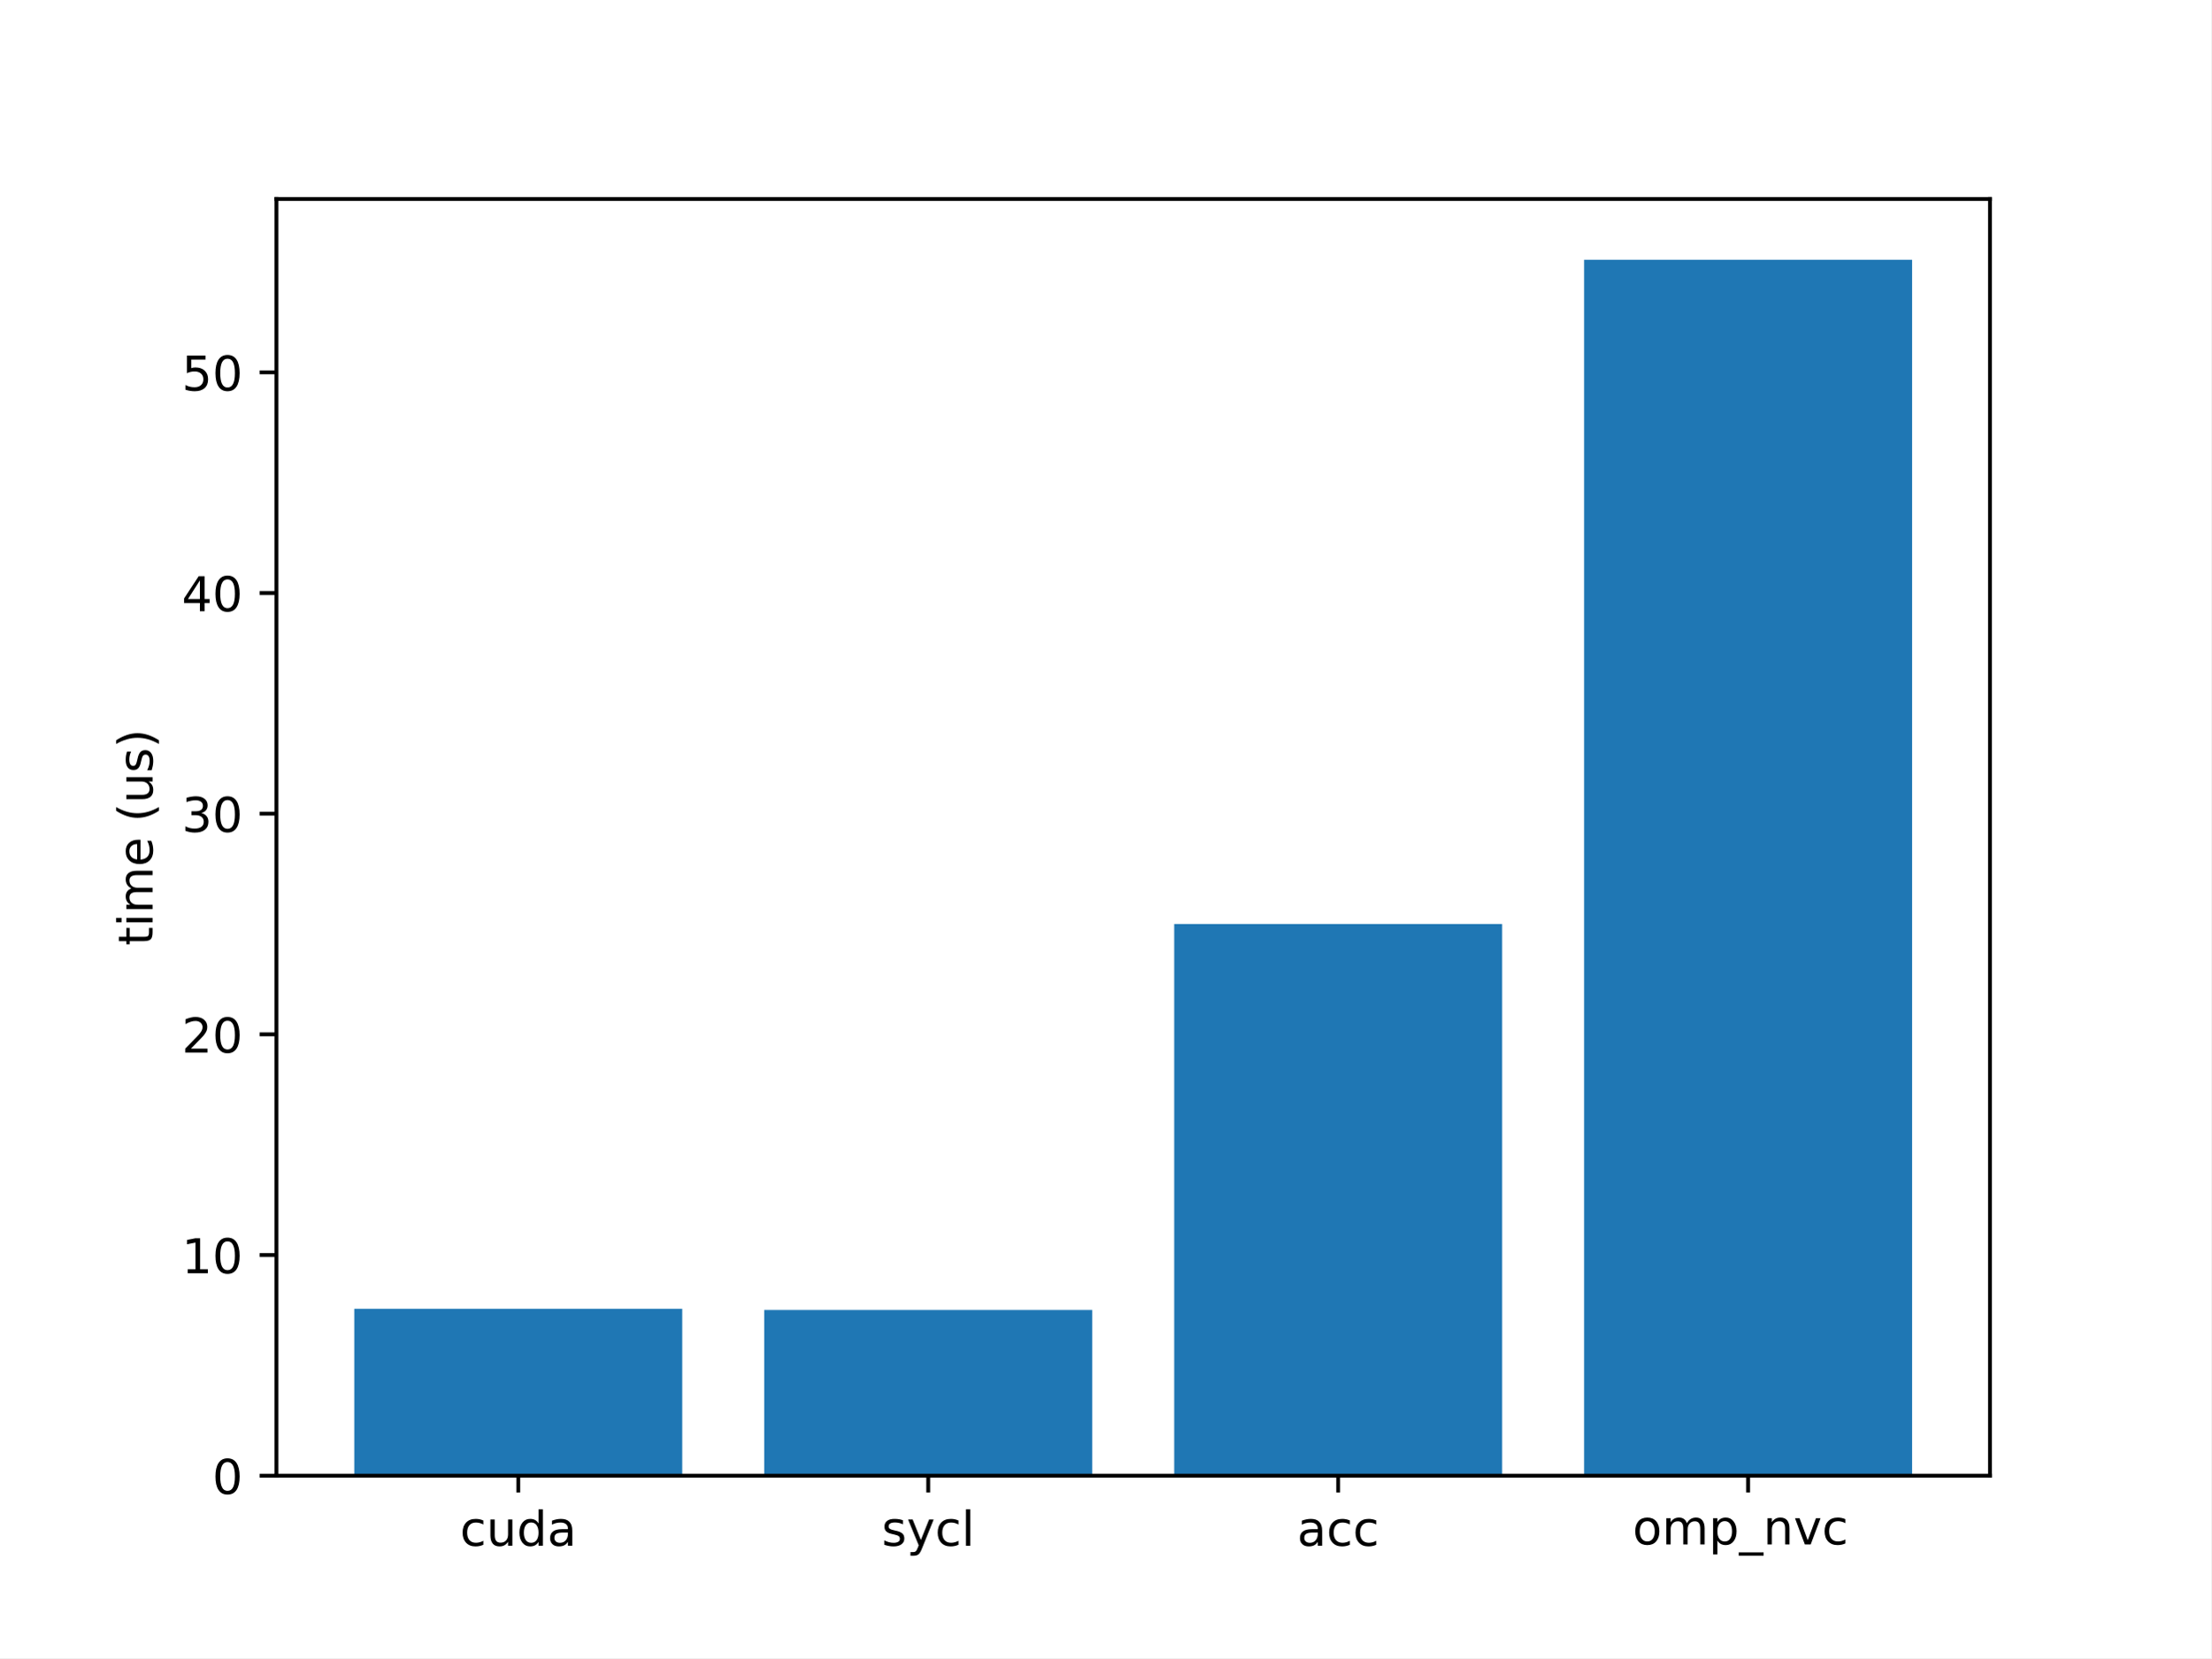
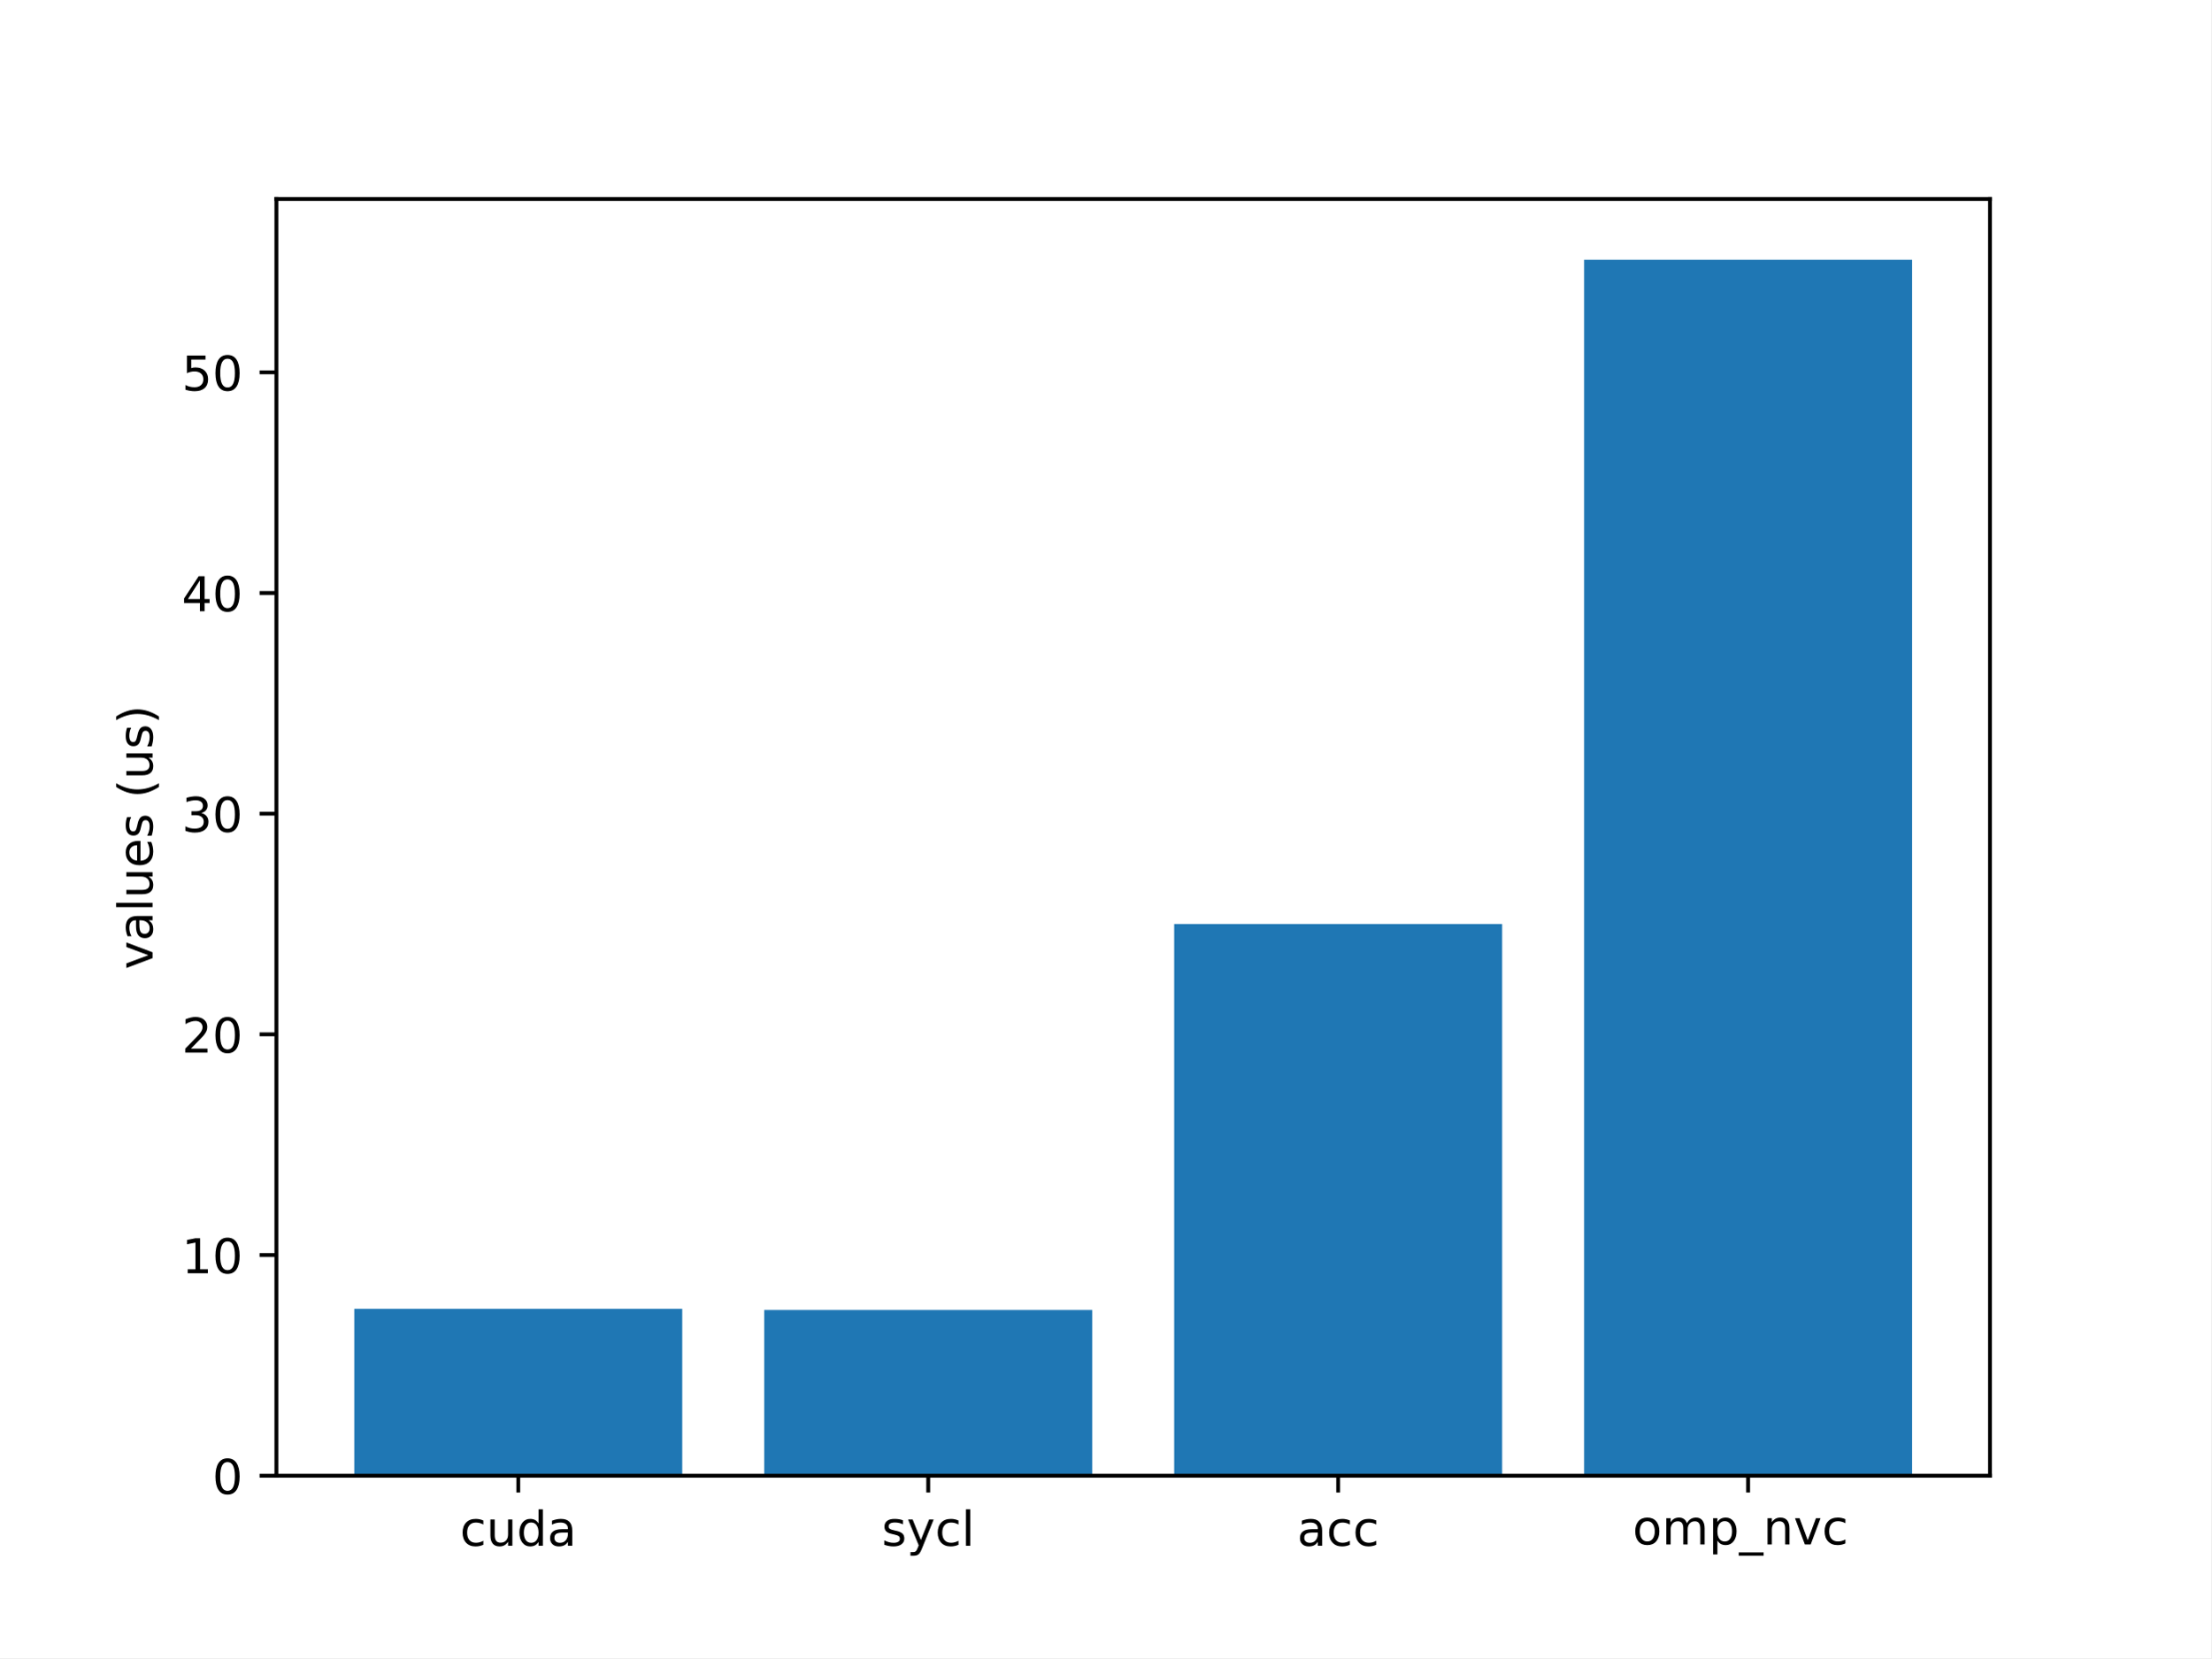
<svg xmlns="http://www.w3.org/2000/svg" xmlns:xlink="http://www.w3.org/1999/xlink" width="460.8pt" height="345.6pt" viewBox="0 0 460.8 345.6" version="1.1">
  <defs>
    <style type="text/css">*{stroke-linejoin: round; stroke-linecap: butt}</style>
  </defs>
  <g id="figure_1">
    <g id="patch_1">
      <path d="M 0 345.6  L 460.8 345.6  L 460.8 0  L 0 0  z " style="fill: #ffffff" />
    </g>
    <g id="axes_1">
      <g id="patch_2">
        <path d="M 57.6 307.584  L 414.72 307.584  L 414.72 41.472  L 57.6 41.472  z " style="fill: #ffffff" />
      </g>
      <g id="patch_3">
-         <path d="M 73.833 307.584  L 142.181 307.584  L 142.181 272.811  L 73.833 272.811  z " clip-path="url(#pb656e46886)" style="fill: #1f77b4" />
+         <path d="M 73.833 307.584  L 142.181 307.584  L 142.181 272.811  L 73.833 272.811  z " clip-path="url(#pedd0a55eb8)" style="fill: #1f77b4" />
      </g>
      <g id="patch_4">
-         <path d="M 159.268 307.584  L 227.616 307.584  L 227.616 273.041  L 159.268 273.041  z " clip-path="url(#pb656e46886)" style="fill: #1f77b4" />
+         <path d="M 159.268 307.584  L 227.616 307.584  L 227.616 273.041  L 159.268 273.041  z " clip-path="url(#pedd0a55eb8)" style="fill: #1f77b4" />
      </g>
      <g id="patch_5">
-         <path d="M 244.704 307.584  L 313.052 307.584  L 313.052 192.593  L 244.704 192.593  z " clip-path="url(#pb656e46886)" style="fill: #1f77b4" />
+         <path d="M 244.704 307.584  L 313.052 307.584  L 313.052 192.593  L 244.704 192.593  z " clip-path="url(#pedd0a55eb8)" style="fill: #1f77b4" />
      </g>
      <g id="patch_6">
-         <path d="M 330.139 307.584  L 398.487 307.584  L 398.487 54.144  L 330.139 54.144  z " clip-path="url(#pb656e46886)" style="fill: #1f77b4" />
+         <path d="M 330.139 307.584  L 398.487 307.584  L 398.487 54.144  L 330.139 54.144  z " clip-path="url(#pedd0a55eb8)" style="fill: #1f77b4" />
      </g>
      <g id="matplotlib.axis_1">
        <g id="xtick_1">
          <g id="line2d_1">
            <defs>
-               <path id="m43929fffb7" d="M 0 0  L 0 3.5  " style="stroke: #000000; stroke-width: 0.8" />
+               <path id="mfe47c7e99b" d="M 0 0  L 0 3.5  " style="stroke: #000000; stroke-width: 0.8" />
            </defs>
            <g>
-               <use xlink:href="#m43929fffb7" x="108.007" y="307.584" style="stroke: #000000; stroke-width: 0.8" />
+               <use xlink:href="#mfe47c7e99b" x="108.007" y="307.584" style="stroke: #000000; stroke-width: 0.8" />
            </g>
          </g>
          <g id="text_1">
            <g transform="translate(92.67252 322.1824) scale(0.1 -0.1)">
              <defs>
                <path id="DejaVuSans-20" transform="scale(0.015625)" />
                <path id="DejaVuSans-63" d="M 3122 3366  L 3122 2828  Q 2878 2963 2633 3030  Q 2388 3097 2138 3097  Q 1578 3097 1268 2742  Q 959 2388 959 1747  Q 959 1106 1268 751  Q 1578 397 2138 397  Q 2388 397 2633 464  Q 2878 531 3122 666  L 3122 134  Q 2881 22 2623 -34  Q 2366 -91 2075 -91  Q 1284 -91 818 406  Q 353 903 353 1747  Q 353 2603 823 3093  Q 1294 3584 2113 3584  Q 2378 3584 2631 3529  Q 2884 3475 3122 3366  z " transform="scale(0.015625)" />
                <path id="DejaVuSans-75" d="M 544 1381  L 544 3500  L 1119 3500  L 1119 1403  Q 1119 906 1312 657  Q 1506 409 1894 409  Q 2359 409 2629 706  Q 2900 1003 2900 1516  L 2900 3500  L 3475 3500  L 3475 0  L 2900 0  L 2900 538  Q 2691 219 2414 64  Q 2138 -91 1772 -91  Q 1169 -91 856 284  Q 544 659 544 1381  z M 1991 3584  L 1991 3584  z " transform="scale(0.015625)" />
                <path id="DejaVuSans-64" d="M 2906 2969  L 2906 4863  L 3481 4863  L 3481 0  L 2906 0  L 2906 525  Q 2725 213 2448 61  Q 2172 -91 1784 -91  Q 1150 -91 751 415  Q 353 922 353 1747  Q 353 2572 751 3078  Q 1150 3584 1784 3584  Q 2172 3584 2448 3432  Q 2725 3281 2906 2969  z M 947 1747  Q 947 1113 1208 752  Q 1469 391 1925 391  Q 2381 391 2643 752  Q 2906 1113 2906 1747  Q 2906 2381 2643 2742  Q 2381 3103 1925 3103  Q 1469 3103 1208 2742  Q 947 2381 947 1747  z " transform="scale(0.015625)" />
                <path id="DejaVuSans-61" d="M 2194 1759  Q 1497 1759 1228 1600  Q 959 1441 959 1056  Q 959 750 1161 570  Q 1363 391 1709 391  Q 2188 391 2477 730  Q 2766 1069 2766 1631  L 2766 1759  L 2194 1759  z M 3341 1997  L 3341 0  L 2766 0  L 2766 531  Q 2569 213 2275 61  Q 1981 -91 1556 -91  Q 1019 -91 701 211  Q 384 513 384 1019  Q 384 1609 779 1909  Q 1175 2209 1959 2209  L 2766 2209  L 2766 2266  Q 2766 2663 2505 2880  Q 2244 3097 1772 3097  Q 1472 3097 1187 3025  Q 903 2953 641 2809  L 641 3341  Q 956 3463 1253 3523  Q 1550 3584 1831 3584  Q 2591 3584 2966 3190  Q 3341 2797 3341 1997  z " transform="scale(0.015625)" />
              </defs>
              <use xlink:href="#DejaVuSans-20" />
              <use xlink:href="#DejaVuSans-63" x="31.787" />
              <use xlink:href="#DejaVuSans-75" x="86.768" />
              <use xlink:href="#DejaVuSans-64" x="150.146" />
              <use xlink:href="#DejaVuSans-61" x="213.623" />
              <use xlink:href="#DejaVuSans-20" x="274.902" />
            </g>
          </g>
        </g>
        <g id="xtick_2">
          <g id="line2d_2">
            <g>
-               <use xlink:href="#m43929fffb7" x="193.442" y="307.584" style="stroke: #000000; stroke-width: 0.8" />
+               <use xlink:href="#mfe47c7e99b" x="193.442" y="307.584" style="stroke: #000000; stroke-width: 0.8" />
            </g>
          </g>
          <g id="text_2">
            <g transform="translate(180.5618 322.1824) scale(0.1 -0.1)">
              <defs>
                <path id="DejaVuSans-73" d="M 2834 3397  L 2834 2853  Q 2591 2978 2328 3040  Q 2066 3103 1784 3103  Q 1356 3103 1142 2972  Q 928 2841 928 2578  Q 928 2378 1081 2264  Q 1234 2150 1697 2047  L 1894 2003  Q 2506 1872 2764 1633  Q 3022 1394 3022 966  Q 3022 478 2636 193  Q 2250 -91 1575 -91  Q 1294 -91 989 -36  Q 684 19 347 128  L 347 722  Q 666 556 975 473  Q 1284 391 1588 391  Q 1994 391 2212 530  Q 2431 669 2431 922  Q 2431 1156 2273 1281  Q 2116 1406 1581 1522  L 1381 1569  Q 847 1681 609 1914  Q 372 2147 372 2553  Q 372 3047 722 3315  Q 1072 3584 1716 3584  Q 2034 3584 2315 3537  Q 2597 3491 2834 3397  z " transform="scale(0.015625)" />
                <path id="DejaVuSans-79" d="M 2059 -325  Q 1816 -950 1584 -1140  Q 1353 -1331 966 -1331  L 506 -1331  L 506 -850  L 844 -850  Q 1081 -850 1212 -737  Q 1344 -625 1503 -206  L 1606 56  L 191 3500  L 800 3500  L 1894 763  L 2988 3500  L 3597 3500  L 2059 -325  z " transform="scale(0.015625)" />
                <path id="DejaVuSans-6c" d="M 603 4863  L 1178 4863  L 1178 0  L 603 0  L 603 4863  z " transform="scale(0.015625)" />
              </defs>
              <use xlink:href="#DejaVuSans-20" />
              <use xlink:href="#DejaVuSans-73" x="31.787" />
              <use xlink:href="#DejaVuSans-79" x="83.887" />
              <use xlink:href="#DejaVuSans-63" x="143.066" />
              <use xlink:href="#DejaVuSans-6c" x="198.047" />
              <use xlink:href="#DejaVuSans-20" x="225.83" />
            </g>
          </g>
        </g>
        <g id="xtick_3">
          <g id="line2d_3">
            <g>
-               <use xlink:href="#m43929fffb7" x="278.878" y="307.584" style="stroke: #000000; stroke-width: 0.8" />
+               <use xlink:href="#mfe47c7e99b" x="278.878" y="307.584" style="stroke: #000000; stroke-width: 0.8" />
            </g>
          </g>
          <g id="text_3">
            <g transform="translate(267.1371 322.1824) scale(0.1 -0.1)">
              <use xlink:href="#DejaVuSans-20" />
              <use xlink:href="#DejaVuSans-61" x="31.787" />
              <use xlink:href="#DejaVuSans-63" x="93.066" />
              <use xlink:href="#DejaVuSans-63" x="148.047" />
              <use xlink:href="#DejaVuSans-20" x="203.027" />
            </g>
          </g>
        </g>
        <g id="xtick_4">
          <g id="line2d_4">
            <g>
-               <use xlink:href="#m43929fffb7" x="364.313" y="307.584" style="stroke: #000000; stroke-width: 0.8" />
+               <use xlink:href="#mfe47c7e99b" x="364.313" y="307.584" style="stroke: #000000; stroke-width: 0.8" />
            </g>
          </g>
          <g id="text_4">
            <g transform="translate(337.0647 321.9043) scale(0.1 -0.1)">
              <defs>
                <path id="DejaVuSans-6f" d="M 1959 3097  Q 1497 3097 1228 2736  Q 959 2375 959 1747  Q 959 1119 1226 758  Q 1494 397 1959 397  Q 2419 397 2687 759  Q 2956 1122 2956 1747  Q 2956 2369 2687 2733  Q 2419 3097 1959 3097  z M 1959 3584  Q 2709 3584 3137 3096  Q 3566 2609 3566 1747  Q 3566 888 3137 398  Q 2709 -91 1959 -91  Q 1206 -91 779 398  Q 353 888 353 1747  Q 353 2609 779 3096  Q 1206 3584 1959 3584  z " transform="scale(0.015625)" />
                <path id="DejaVuSans-6d" d="M 3328 2828  Q 3544 3216 3844 3400  Q 4144 3584 4550 3584  Q 5097 3584 5394 3201  Q 5691 2819 5691 2113  L 5691 0  L 5113 0  L 5113 2094  Q 5113 2597 4934 2840  Q 4756 3084 4391 3084  Q 3944 3084 3684 2787  Q 3425 2491 3425 1978  L 3425 0  L 2847 0  L 2847 2094  Q 2847 2600 2669 2842  Q 2491 3084 2119 3084  Q 1678 3084 1418 2786  Q 1159 2488 1159 1978  L 1159 0  L 581 0  L 581 3500  L 1159 3500  L 1159 2956  Q 1356 3278 1631 3431  Q 1906 3584 2284 3584  Q 2666 3584 2933 3390  Q 3200 3197 3328 2828  z " transform="scale(0.015625)" />
                <path id="DejaVuSans-70" d="M 1159 525  L 1159 -1331  L 581 -1331  L 581 3500  L 1159 3500  L 1159 2969  Q 1341 3281 1617 3432  Q 1894 3584 2278 3584  Q 2916 3584 3314 3078  Q 3713 2572 3713 1747  Q 3713 922 3314 415  Q 2916 -91 2278 -91  Q 1894 -91 1617 61  Q 1341 213 1159 525  z M 3116 1747  Q 3116 2381 2855 2742  Q 2594 3103 2138 3103  Q 1681 3103 1420 2742  Q 1159 2381 1159 1747  Q 1159 1113 1420 752  Q 1681 391 2138 391  Q 2594 391 2855 752  Q 3116 1113 3116 1747  z " transform="scale(0.015625)" />
                <path id="DejaVuSans-5f" d="M 3263 -1063  L 3263 -1509  L -63 -1509  L -63 -1063  L 3263 -1063  z " transform="scale(0.015625)" />
                <path id="DejaVuSans-6e" d="M 3513 2113  L 3513 0  L 2938 0  L 2938 2094  Q 2938 2591 2744 2837  Q 2550 3084 2163 3084  Q 1697 3084 1428 2787  Q 1159 2491 1159 1978  L 1159 0  L 581 0  L 581 3500  L 1159 3500  L 1159 2956  Q 1366 3272 1645 3428  Q 1925 3584 2291 3584  Q 2894 3584 3203 3211  Q 3513 2838 3513 2113  z " transform="scale(0.015625)" />
                <path id="DejaVuSans-76" d="M 191 3500  L 800 3500  L 1894 563  L 2988 3500  L 3597 3500  L 2284 0  L 1503 0  L 191 3500  z " transform="scale(0.015625)" />
              </defs>
              <use xlink:href="#DejaVuSans-20" />
              <use xlink:href="#DejaVuSans-6f" x="31.787" />
              <use xlink:href="#DejaVuSans-6d" x="92.969" />
              <use xlink:href="#DejaVuSans-70" x="190.381" />
              <use xlink:href="#DejaVuSans-5f" x="253.857" />
              <use xlink:href="#DejaVuSans-6e" x="303.857" />
              <use xlink:href="#DejaVuSans-76" x="367.236" />
              <use xlink:href="#DejaVuSans-63" x="426.416" />
              <use xlink:href="#DejaVuSans-20" x="481.396" />
              <use xlink:href="#DejaVuSans-20" x="513.184" />
            </g>
          </g>
        </g>
      </g>
      <g id="matplotlib.axis_2">
        <g id="ytick_1">
          <g id="line2d_5">
            <defs>
-               <path id="mb942043f83" d="M 0 0  L -3.5 0  " style="stroke: #000000; stroke-width: 0.8" />
+               <path id="m5140c65041" d="M 0 0  L -3.5 0  " style="stroke: #000000; stroke-width: 0.8" />
            </defs>
            <g>
-               <use xlink:href="#mb942043f83" x="57.6" y="307.584" style="stroke: #000000; stroke-width: 0.8" />
+               <use xlink:href="#m5140c65041" x="57.6" y="307.584" style="stroke: #000000; stroke-width: 0.8" />
            </g>
          </g>
          <g id="text_5">
            <g transform="translate(44.2375 311.3832) scale(0.1 -0.1)">
              <defs>
                <path id="DejaVuSans-30" d="M 2034 4250  Q 1547 4250 1301 3770  Q 1056 3291 1056 2328  Q 1056 1369 1301 889  Q 1547 409 2034 409  Q 2525 409 2770 889  Q 3016 1369 3016 2328  Q 3016 3291 2770 3770  Q 2525 4250 2034 4250  z M 2034 4750  Q 2819 4750 3233 4129  Q 3647 3509 3647 2328  Q 3647 1150 3233 529  Q 2819 -91 2034 -91  Q 1250 -91 836 529  Q 422 1150 422 2328  Q 422 3509 836 4129  Q 1250 4750 2034 4750  z " transform="scale(0.015625)" />
              </defs>
              <use xlink:href="#DejaVuSans-30" />
            </g>
          </g>
        </g>
        <g id="ytick_2">
          <g id="line2d_6">
            <g>
-               <use xlink:href="#mb942043f83" x="57.6" y="261.588" style="stroke: #000000; stroke-width: 0.8" />
+               <use xlink:href="#m5140c65041" x="57.6" y="261.588" style="stroke: #000000; stroke-width: 0.8" />
            </g>
          </g>
          <g id="text_6">
            <g transform="translate(37.875 265.3868) scale(0.1 -0.1)">
              <defs>
                <path id="DejaVuSans-31" d="M 794 531  L 1825 531  L 1825 4091  L 703 3866  L 703 4441  L 1819 4666  L 2450 4666  L 2450 531  L 3481 531  L 3481 0  L 794 0  L 794 531  z " transform="scale(0.015625)" />
              </defs>
              <use xlink:href="#DejaVuSans-31" />
              <use xlink:href="#DejaVuSans-30" x="63.623" />
            </g>
          </g>
        </g>
        <g id="ytick_3">
          <g id="line2d_7">
            <g>
-               <use xlink:href="#mb942043f83" x="57.6" y="215.591" style="stroke: #000000; stroke-width: 0.8" />
+               <use xlink:href="#m5140c65041" x="57.6" y="215.591" style="stroke: #000000; stroke-width: 0.8" />
            </g>
          </g>
          <g id="text_7">
            <g transform="translate(37.875 219.3905) scale(0.1 -0.1)">
              <defs>
                <path id="DejaVuSans-32" d="M 1228 531  L 3431 531  L 3431 0  L 469 0  L 469 531  Q 828 903 1448 1529  Q 2069 2156 2228 2338  Q 2531 2678 2651 2914  Q 2772 3150 2772 3378  Q 2772 3750 2511 3984  Q 2250 4219 1831 4219  Q 1534 4219 1204 4116  Q 875 4013 500 3803  L 500 4441  Q 881 4594 1212 4672  Q 1544 4750 1819 4750  Q 2544 4750 2975 4387  Q 3406 4025 3406 3419  Q 3406 3131 3298 2873  Q 3191 2616 2906 2266  Q 2828 2175 2409 1742  Q 1991 1309 1228 531  z " transform="scale(0.015625)" />
              </defs>
              <use xlink:href="#DejaVuSans-32" />
              <use xlink:href="#DejaVuSans-30" x="63.623" />
            </g>
          </g>
        </g>
        <g id="ytick_4">
          <g id="line2d_8">
            <g>
-               <use xlink:href="#mb942043f83" x="57.6" y="169.595" style="stroke: #000000; stroke-width: 0.8" />
+               <use xlink:href="#m5140c65041" x="57.6" y="169.595" style="stroke: #000000; stroke-width: 0.8" />
            </g>
          </g>
          <g id="text_8">
            <g transform="translate(37.875 173.3941) scale(0.1 -0.1)">
              <defs>
                <path id="DejaVuSans-33" d="M 2597 2516  Q 3050 2419 3304 2112  Q 3559 1806 3559 1356  Q 3559 666 3084 287  Q 2609 -91 1734 -91  Q 1441 -91 1130 -33  Q 819 25 488 141  L 488 750  Q 750 597 1062 519  Q 1375 441 1716 441  Q 2309 441 2620 675  Q 2931 909 2931 1356  Q 2931 1769 2642 2001  Q 2353 2234 1838 2234  L 1294 2234  L 1294 2753  L 1863 2753  Q 2328 2753 2575 2939  Q 2822 3125 2822 3475  Q 2822 3834 2567 4026  Q 2313 4219 1838 4219  Q 1578 4219 1281 4162  Q 984 4106 628 3988  L 628 4550  Q 988 4650 1302 4700  Q 1616 4750 1894 4750  Q 2613 4750 3031 4423  Q 3450 4097 3450 3541  Q 3450 3153 3228 2886  Q 3006 2619 2597 2516  z " transform="scale(0.015625)" />
              </defs>
              <use xlink:href="#DejaVuSans-33" />
              <use xlink:href="#DejaVuSans-30" x="63.623" />
            </g>
          </g>
        </g>
        <g id="ytick_5">
          <g id="line2d_9">
            <g>
-               <use xlink:href="#mb942043f83" x="57.6" y="123.599" style="stroke: #000000; stroke-width: 0.8" />
+               <use xlink:href="#m5140c65041" x="57.6" y="123.599" style="stroke: #000000; stroke-width: 0.8" />
            </g>
          </g>
          <g id="text_9">
            <g transform="translate(37.875 127.3977) scale(0.1 -0.1)">
              <defs>
                <path id="DejaVuSans-34" d="M 2419 4116  L 825 1625  L 2419 1625  L 2419 4116  z M 2253 4666  L 3047 4666  L 3047 1625  L 3713 1625  L 3713 1100  L 3047 1100  L 3047 0  L 2419 0  L 2419 1100  L 313 1100  L 313 1709  L 2253 4666  z " transform="scale(0.015625)" />
              </defs>
              <use xlink:href="#DejaVuSans-34" />
              <use xlink:href="#DejaVuSans-30" x="63.623" />
            </g>
          </g>
        </g>
        <g id="ytick_6">
          <g id="line2d_10">
            <g>
-               <use xlink:href="#mb942043f83" x="57.6" y="77.602" style="stroke: #000000; stroke-width: 0.8" />
+               <use xlink:href="#m5140c65041" x="57.6" y="77.602" style="stroke: #000000; stroke-width: 0.8" />
            </g>
          </g>
          <g id="text_10">
            <g transform="translate(37.875 81.40137) scale(0.1 -0.1)">
              <defs>
                <path id="DejaVuSans-35" d="M 691 4666  L 3169 4666  L 3169 4134  L 1269 4134  L 1269 2991  Q 1406 3038 1543 3061  Q 1681 3084 1819 3084  Q 2600 3084 3056 2656  Q 3513 2228 3513 1497  Q 3513 744 3044 326  Q 2575 -91 1722 -91  Q 1428 -91 1123 -41  Q 819 9 494 109  L 494 744  Q 775 591 1075 516  Q 1375 441 1709 441  Q 2250 441 2565 725  Q 2881 1009 2881 1497  Q 2881 1984 2565 2268  Q 2250 2553 1709 2553  Q 1456 2553 1204 2497  Q 953 2441 691 2322  L 691 4666  z " transform="scale(0.015625)" />
              </defs>
              <use xlink:href="#DejaVuSans-35" />
              <use xlink:href="#DejaVuSans-30" x="63.623" />
            </g>
          </g>
        </g>
        <g id="text_11">
-           <g transform="translate(31.79531 197.0882) rotate(-90) scale(0.1 -0.1)">
+           <g transform="translate(31.79531 202.0546) rotate(-90) scale(0.1 -0.1)">
            <defs>
-               <path id="DejaVuSans-74" d="M 1172 4494  L 1172 3500  L 2356 3500  L 2356 3053  L 1172 3053  L 1172 1153  Q 1172 725 1289 603  Q 1406 481 1766 481  L 2356 481  L 2356 0  L 1766 0  Q 1100 0 847 248  Q 594 497 594 1153  L 594 3053  L 172 3053  L 172 3500  L 594 3500  L 594 4494  L 1172 4494  z " transform="scale(0.015625)" />
-               <path id="DejaVuSans-69" d="M 603 3500  L 1178 3500  L 1178 0  L 603 0  L 603 3500  z M 603 4863  L 1178 4863  L 1178 4134  L 603 4134  L 603 4863  z " transform="scale(0.015625)" />
              <path id="DejaVuSans-65" d="M 3597 1894  L 3597 1613  L 953 1613  Q 991 1019 1311 708  Q 1631 397 2203 397  Q 2534 397 2845 478  Q 3156 559 3463 722  L 3463 178  Q 3153 47 2828 -22  Q 2503 -91 2169 -91  Q 1331 -91 842 396  Q 353 884 353 1716  Q 353 2575 817 3079  Q 1281 3584 2069 3584  Q 2775 3584 3186 3129  Q 3597 2675 3597 1894  z M 3022 2063  Q 3016 2534 2758 2815  Q 2500 3097 2075 3097  Q 1594 3097 1305 2825  Q 1016 2553 972 2059  L 3022 2063  z " transform="scale(0.015625)" />
              <path id="DejaVuSans-28" d="M 1984 4856  Q 1566 4138 1362 3434  Q 1159 2731 1159 2009  Q 1159 1288 1364 580  Q 1569 -128 1984 -844  L 1484 -844  Q 1016 -109 783 600  Q 550 1309 550 2009  Q 550 2706 781 3412  Q 1013 4119 1484 4856  L 1984 4856  z " transform="scale(0.015625)" />
              <path id="DejaVuSans-29" d="M 513 4856  L 1013 4856  Q 1481 4119 1714 3412  Q 1947 2706 1947 2009  Q 1947 1309 1714 600  Q 1481 -109 1013 -844  L 513 -844  Q 928 -128 1133 580  Q 1338 1288 1338 2009  Q 1338 2731 1133 3434  Q 928 4138 513 4856  z " transform="scale(0.015625)" />
            </defs>
-             <use xlink:href="#DejaVuSans-74" />
-             <use xlink:href="#DejaVuSans-69" x="39.209" />
-             <use xlink:href="#DejaVuSans-6d" x="66.992" />
-             <use xlink:href="#DejaVuSans-65" x="164.404" />
-             <use xlink:href="#DejaVuSans-20" x="225.928" />
-             <use xlink:href="#DejaVuSans-28" x="257.715" />
-             <use xlink:href="#DejaVuSans-75" x="296.729" />
-             <use xlink:href="#DejaVuSans-73" x="360.107" />
-             <use xlink:href="#DejaVuSans-29" x="412.207" />
+             <use xlink:href="#DejaVuSans-76" />
+             <use xlink:href="#DejaVuSans-61" x="59.18" />
+             <use xlink:href="#DejaVuSans-6c" x="120.459" />
+             <use xlink:href="#DejaVuSans-75" x="148.242" />
+             <use xlink:href="#DejaVuSans-65" x="211.621" />
+             <use xlink:href="#DejaVuSans-73" x="273.145" />
+             <use xlink:href="#DejaVuSans-20" x="325.244" />
+             <use xlink:href="#DejaVuSans-28" x="357.031" />
+             <use xlink:href="#DejaVuSans-75" x="396.045" />
+             <use xlink:href="#DejaVuSans-73" x="459.424" />
+             <use xlink:href="#DejaVuSans-29" x="511.523" />
          </g>
        </g>
      </g>
      <g id="patch_7">
        <path d="M 57.6 307.584  L 57.6 41.472  " style="fill: none; stroke: #000000; stroke-width: 0.8; stroke-linejoin: miter; stroke-linecap: square" />
      </g>
      <g id="patch_8">
        <path d="M 414.72 307.584  L 414.72 41.472  " style="fill: none; stroke: #000000; stroke-width: 0.8; stroke-linejoin: miter; stroke-linecap: square" />
      </g>
      <g id="patch_9">
        <path d="M 57.6 307.584  L 414.72 307.584  " style="fill: none; stroke: #000000; stroke-width: 0.8; stroke-linejoin: miter; stroke-linecap: square" />
      </g>
      <g id="patch_10">
        <path d="M 57.6 41.472  L 414.72 41.472  " style="fill: none; stroke: #000000; stroke-width: 0.8; stroke-linejoin: miter; stroke-linecap: square" />
      </g>
    </g>
  </g>
  <defs>
-     <clipPath id="pb656e46886">
+     <clipPath id="pedd0a55eb8">
      <rect x="57.6" y="41.472" width="357.12" height="266.112" />
    </clipPath>
  </defs>
</svg>
